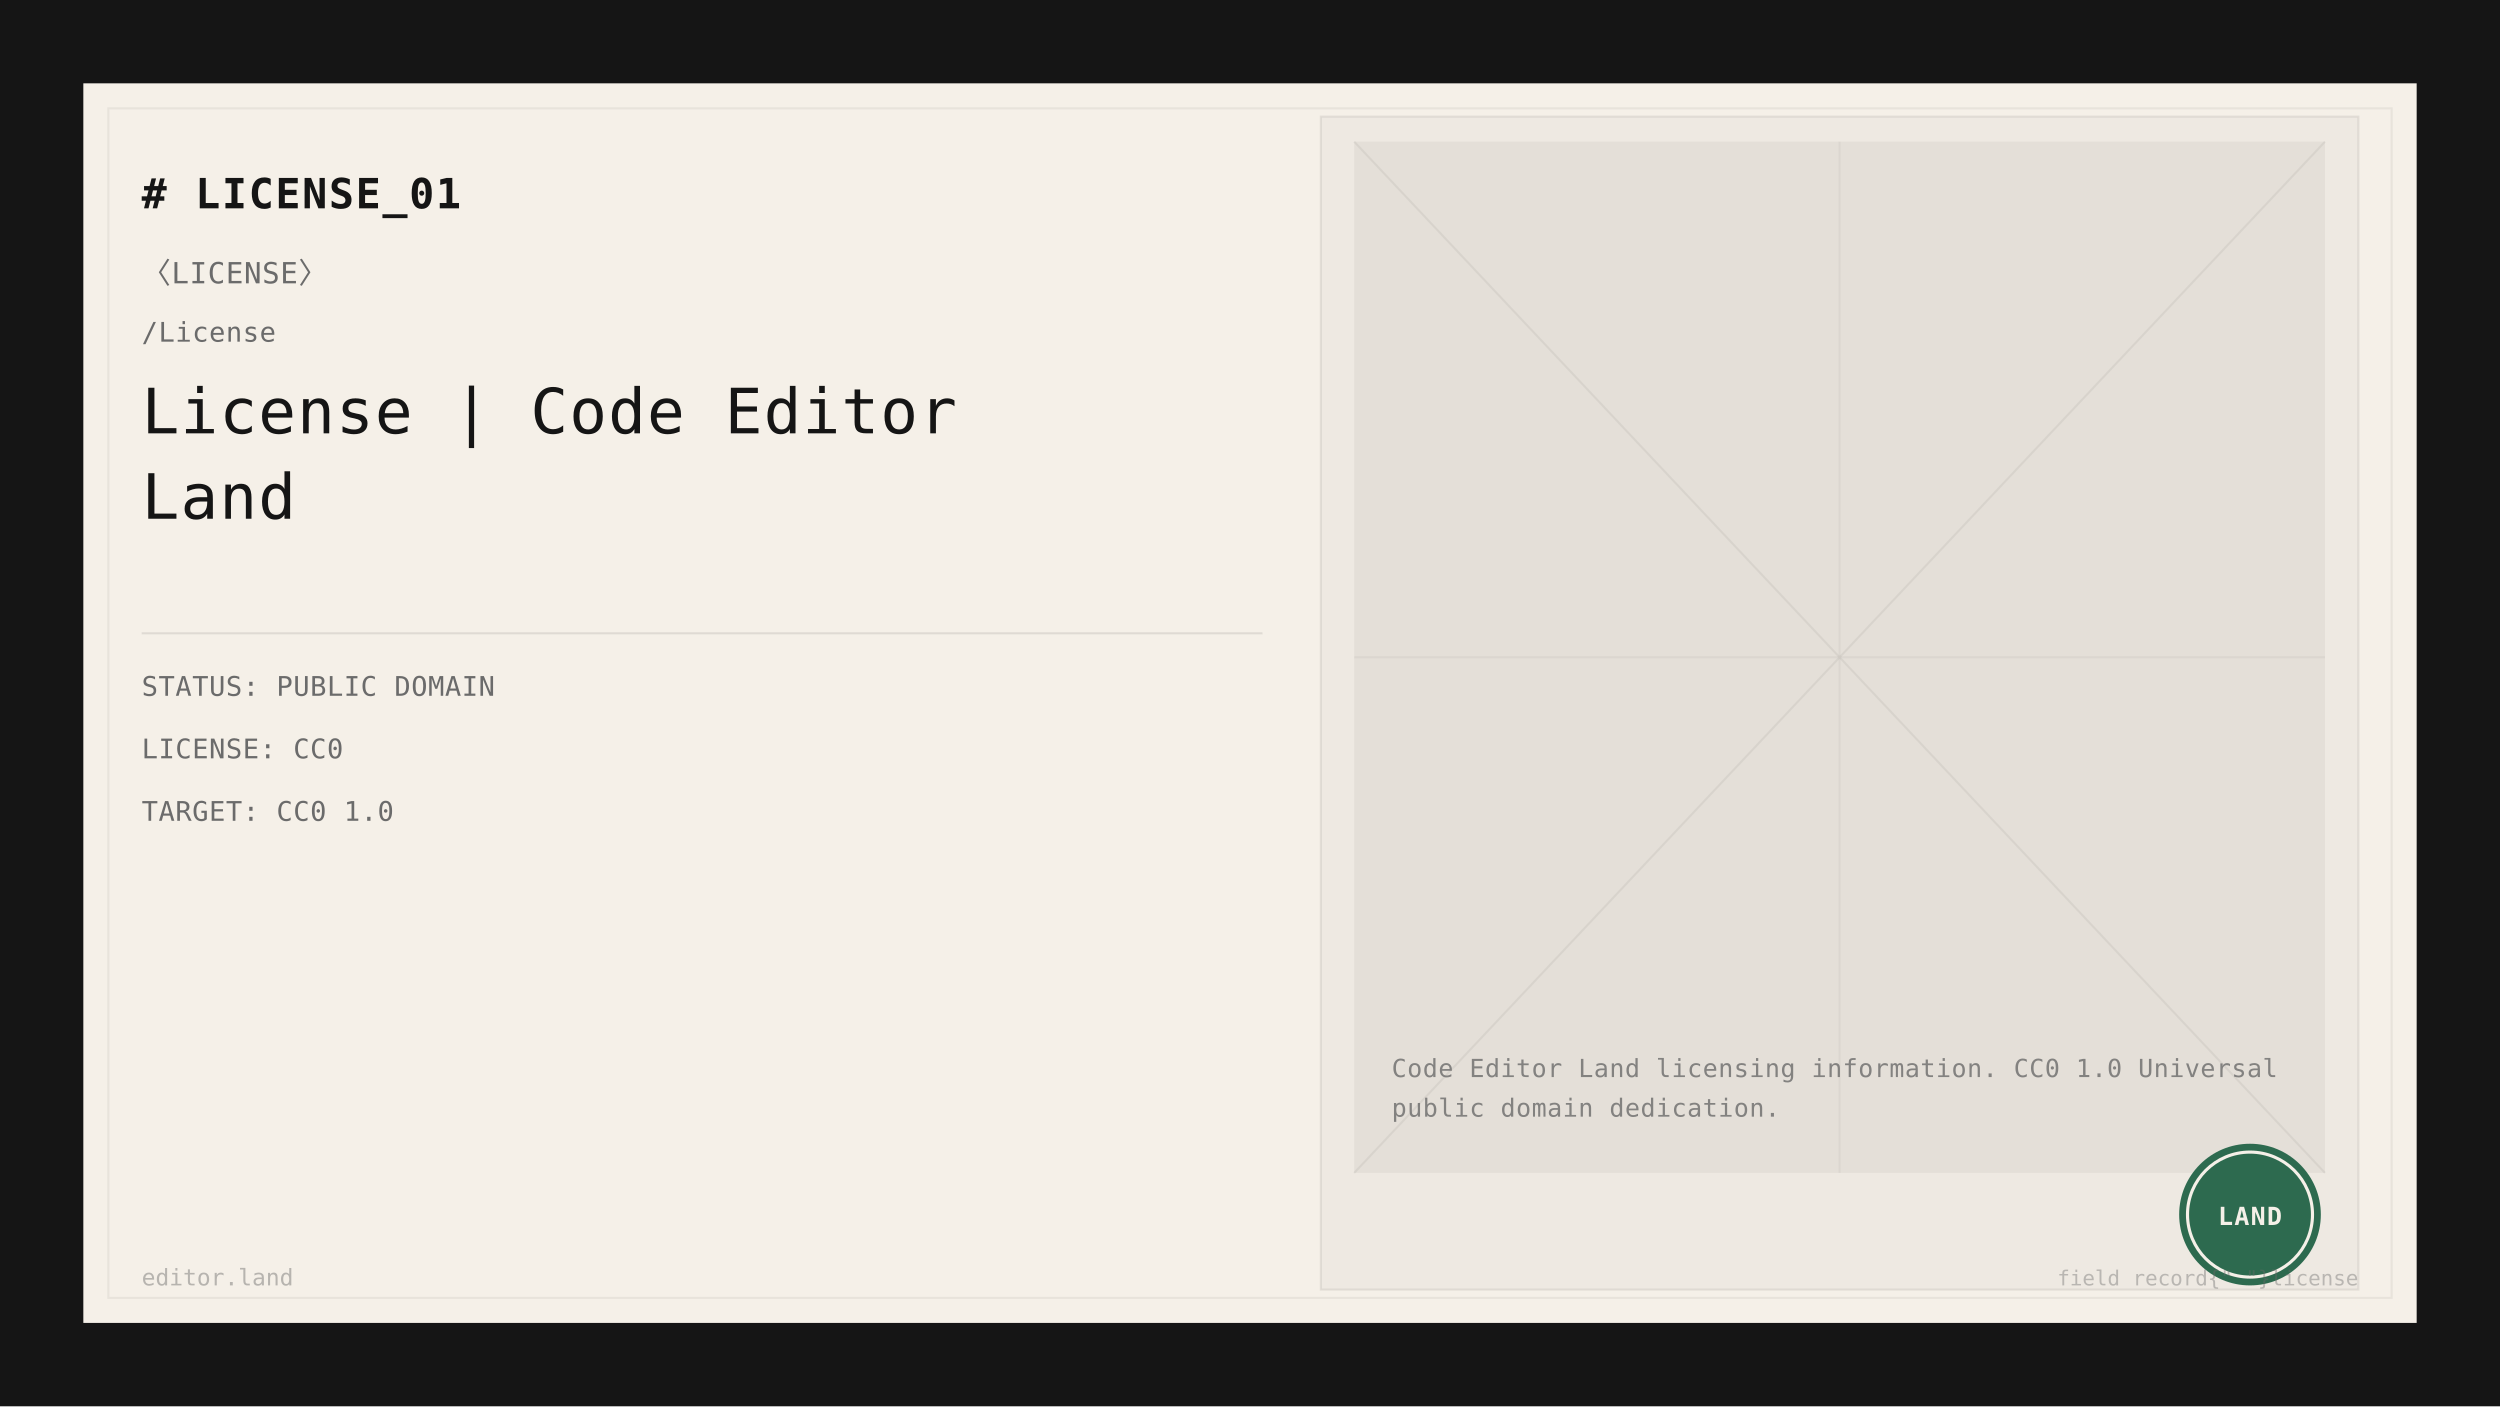
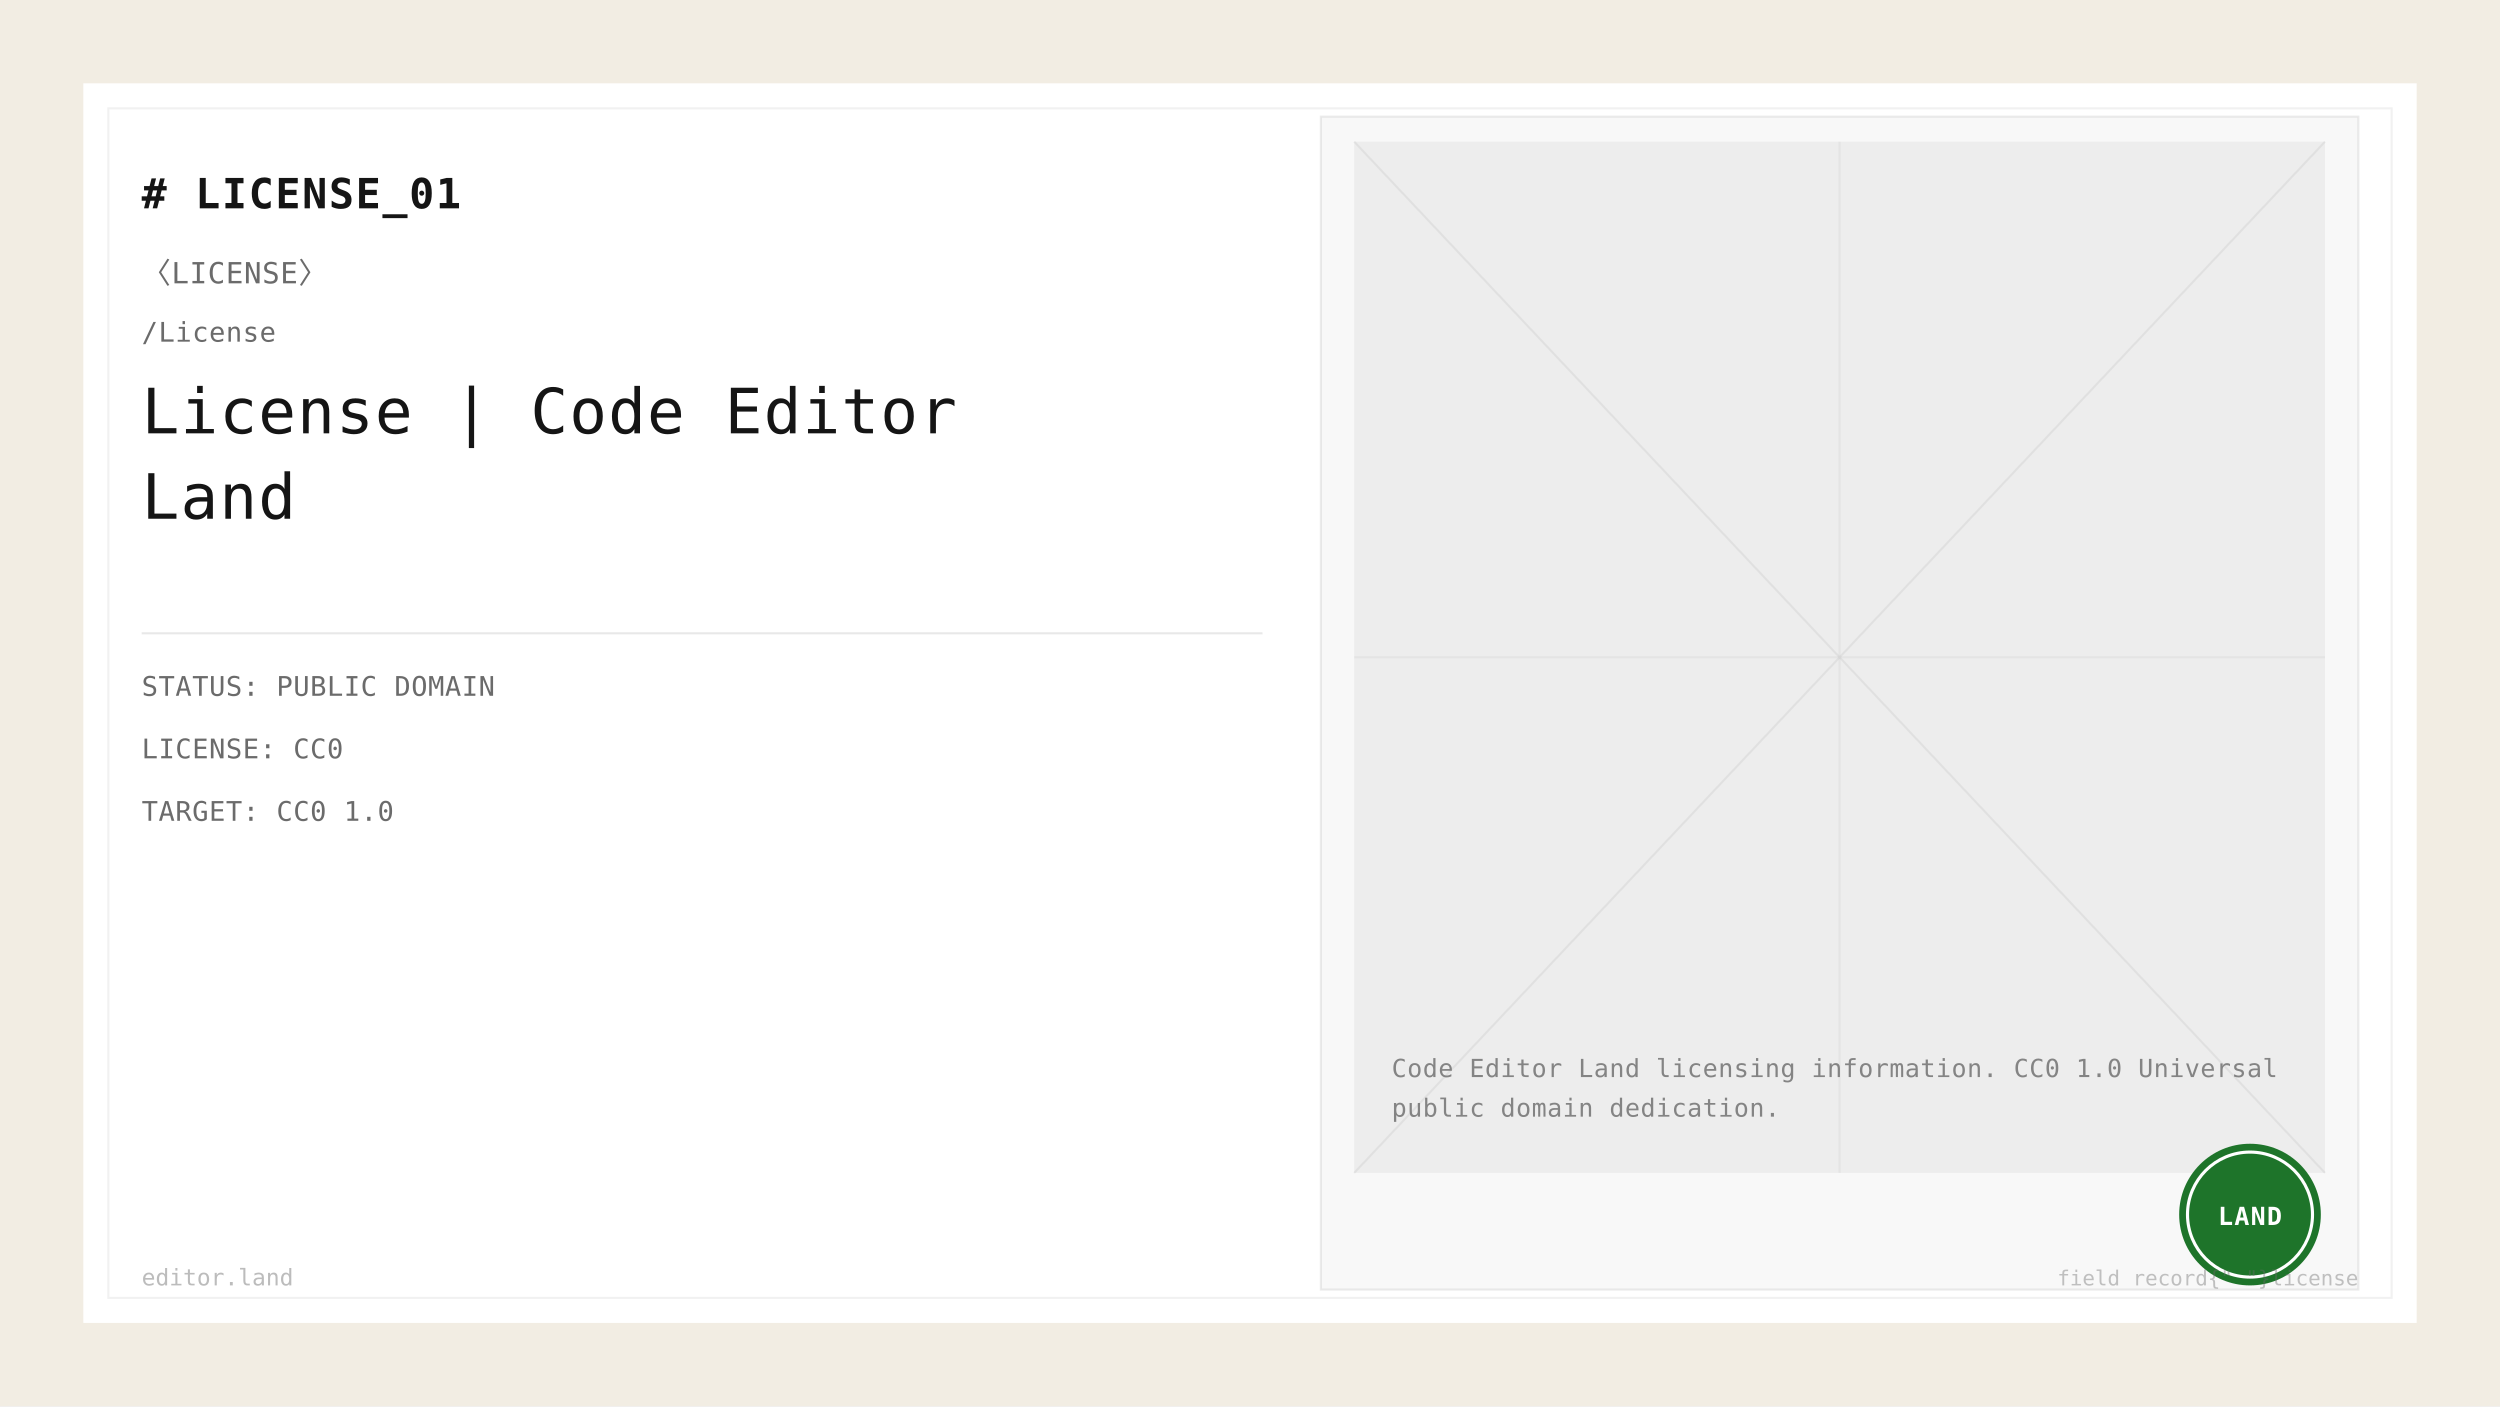
<svg xmlns="http://www.w3.org/2000/svg" width="1200" height="675" viewBox="0 0 1200 675">
-   <path fill="#151515" d="M0 0h1200v675H0z" />
-   <path fill="#f5f0e8" d="M40 40h1120v595H40z" />
+   <path fill="#f2ede3" d="M0 0h1200v675H0z" />
+   <path fill="#fff" d="M40 40h1120v595H40z" />
  <path fill="none" stroke="#151515" stroke-opacity=".06" d="M52 52h1096v571H52z" />
  <text x="68" y="100" fill="#151515" font-family="'JetBrains Mono', 'SF Mono', 'Fira Code', monospace" font-size="20" font-weight="600" letter-spacing=".04em"># LICENSE_01</text>
  <text x="68" y="136" fill="#6b6b6b" font-family="'JetBrains Mono', 'SF Mono', 'Fira Code', monospace" font-size="14" font-weight="400" letter-spacing=".02em">〈LICENSE〉</text>
  <text x="68" y="164" fill="#6b6b6b" font-family="'JetBrains Mono', 'SF Mono', 'Fira Code', monospace" font-size="13" font-weight="400" letter-spacing=".02em">/License</text>
  <text x="68" y="208" fill="#151515" font-family="'JetBrains Mono', 'SF Mono', 'Fira Code', monospace" font-size="30" font-weight="500" letter-spacing=".02em">License | Code Editor</text>
  <text x="68" y="249" fill="#151515" font-family="'JetBrains Mono', 'SF Mono', 'Fira Code', monospace" font-size="30" font-weight="500" letter-spacing=".02em">Land</text>
  <path stroke="#151515" stroke-opacity=".1" d="M68 304h538" />
  <text x="68" y="334" fill="#6b6b6b" font-family="'JetBrains Mono', 'SF Mono', 'Fira Code', monospace" font-size="13" font-weight="400" letter-spacing=".02em">STATUS: PUBLIC DOMAIN</text>
  <text x="68" y="364" fill="#6b6b6b" font-family="'JetBrains Mono', 'SF Mono', 'Fira Code', monospace" font-size="13" font-weight="400" letter-spacing=".02em">LICENSE: CC0</text>
  <text x="68" y="394" fill="#6b6b6b" font-family="'JetBrains Mono', 'SF Mono', 'Fira Code', monospace" font-size="13" font-weight="400" letter-spacing=".02em">TARGET: CC0 1.0</text>
  <path fill="#151515" fill-opacity=".03" d="M634 56h498v563H634z" />
  <path fill="none" stroke="#151515" stroke-opacity=".08" d="M634 56h498v563H634z" />
  <path fill="#151515" fill-opacity=".05" d="M650 68h466v495H650z" />
  <path stroke="#151515" stroke-opacity=".06" d="m650 68 466 495m0-495L650 563" />
  <path stroke="#151515" stroke-opacity=".04" d="M883 68v495M650 315.5h466" />
  <text x="668" y="517" fill="#6b6b6b" fill-opacity=".8" font-family="'JetBrains Mono', 'SF Mono', 'Fira Code', monospace" font-size="12" font-weight="400" letter-spacing=".02em">Code Editor Land licensing information. CC0 1.0 Universal</text>
  <text x="668" y="536" fill="#6b6b6b" fill-opacity=".8" font-family="'JetBrains Mono', 'SF Mono', 'Fira Code', monospace" font-size="12" font-weight="400" letter-spacing=".02em">public domain dedication.</text>
-   <circle cx="1080" cy="583" r="34" fill="#2d6a4f" />
-   <circle cx="1080" cy="583" r="30" fill="none" stroke="#f5f0e8" stroke-width="1.5" />
-   <text x="1080" y="588" fill="#f5f0e8" font-family="'JetBrains Mono', 'SF Mono', 'Fira Code', monospace" font-size="12" font-weight="600" letter-spacing=".05em" text-anchor="middle">LAND</text>
+   <circle cx="1080" cy="583" r="34" fill="#1e742a" />
+   <circle cx="1080" cy="583" r="30" fill="none" stroke="#fff" stroke-width="1.5" />
+   <text x="1080" y="588" fill="#fff" font-family="'JetBrains Mono', 'SF Mono', 'Fira Code', monospace" font-size="12" font-weight="600" letter-spacing=".05em" text-anchor="middle">LAND</text>
  <text x="68" y="617" fill="#6b6b6b" fill-opacity=".45" font-family="'JetBrains Mono', 'SF Mono', 'Fira Code', monospace" font-size="11" font-weight="400">editor.land</text>
  <text x="1132" y="617" fill="#6b6b6b" fill-opacity=".4" font-family="'JetBrains Mono', 'SF Mono', 'Fira Code', monospace" font-size="10" font-weight="400" text-anchor="end">field record{" "}license</text>
</svg>
